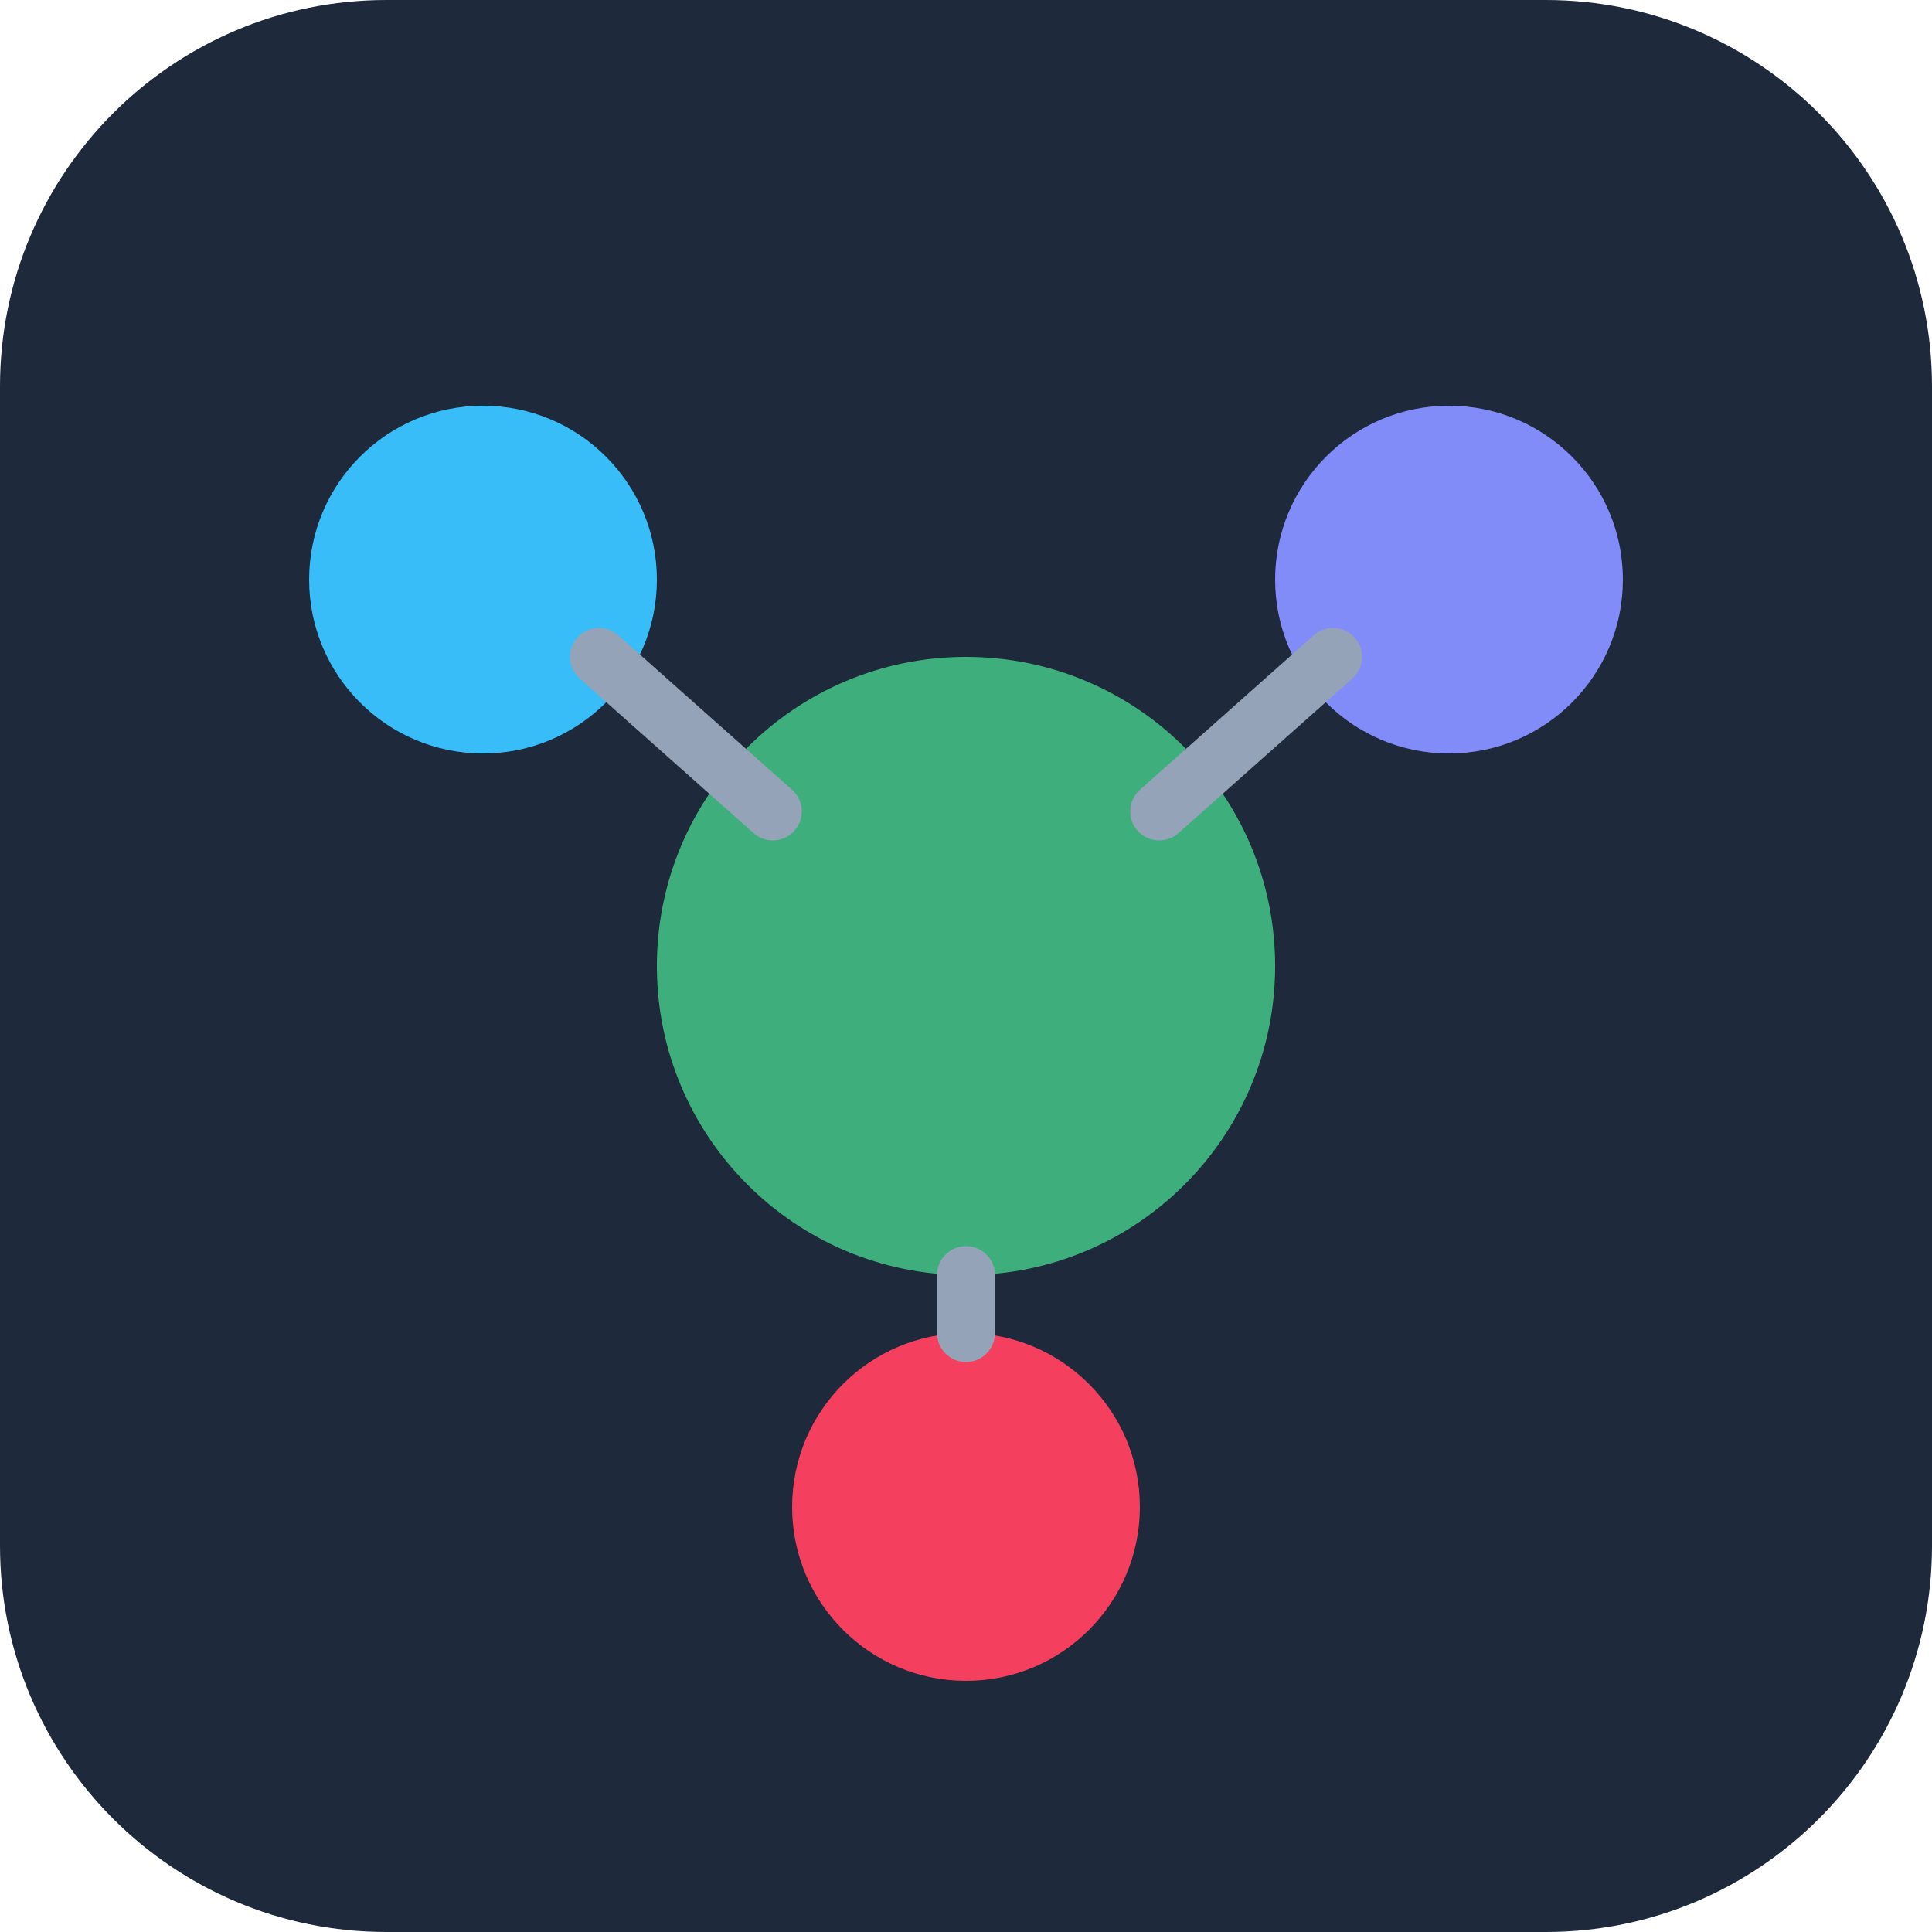
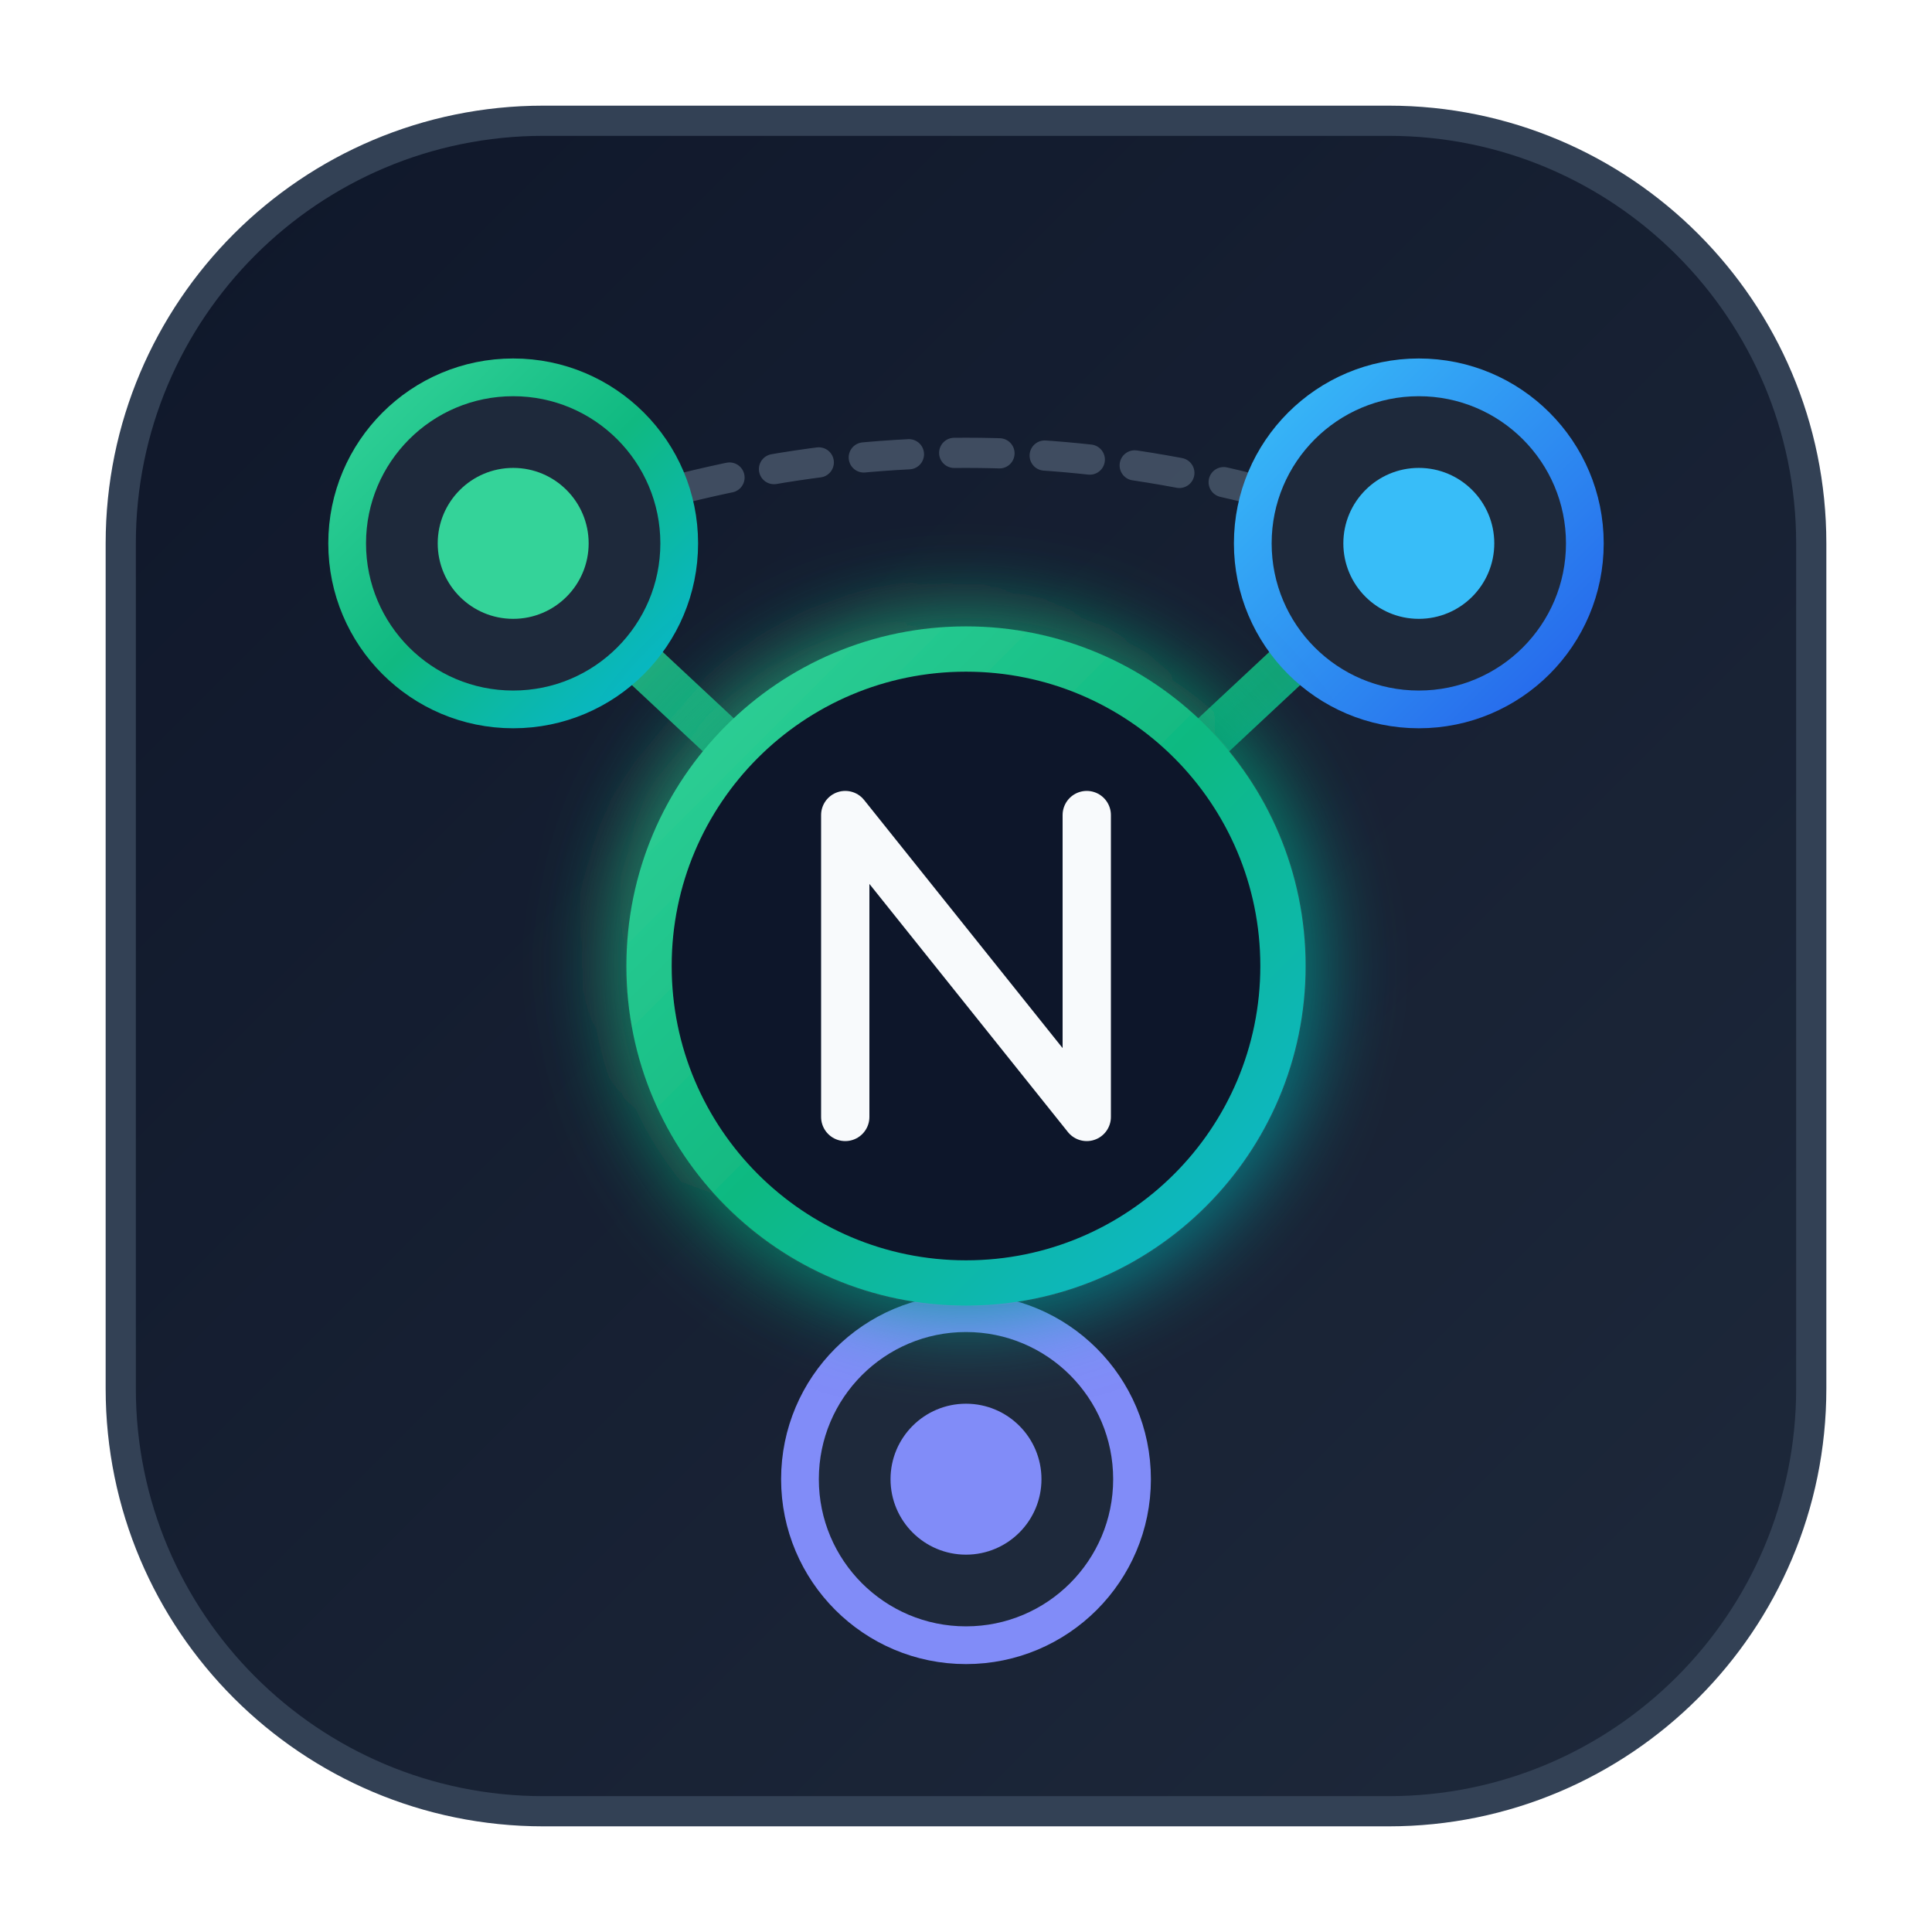
- <svg xmlns="http://www.w3.org/2000/svg" viewBox="0 0 100 100" fill="none">
-   <rect width="100" height="100" rx="20" fill="#1e293b" />
-   <circle cx="50" cy="50" r="16" fill="#3eaf7c" />
-   <circle cx="25" cy="30" r="9" fill="#38bdf8" />
-   <circle cx="75" cy="30" r="9" fill="#818cf8" />
-   <circle cx="50" cy="78" r="9" fill="#f43f5e" />
-   <path d="M40 42 L31 34" stroke="#94a3b8" stroke-width="3" stroke-linecap="round" />
-   <path d="M60 42 L69 34" stroke="#94a3b8" stroke-width="3" stroke-linecap="round" />
-   <path d="M50 66 L50 69" stroke="#94a3b8" stroke-width="3" stroke-linecap="round" />
+ <svg xmlns="http://www.w3.org/2000/svg" viewBox="0 0 128 128" width="100%" height="100%" fill="none">
+   <defs>
+     <linearGradient id="bgGrad" x1="0%" y1="0%" x2="100%" y2="100%">
+       <stop offset="0%" stop-color="#0f172a" />
+       <stop offset="100%" stop-color="#1e293b" />
+     </linearGradient>
+     <linearGradient id="nexusGrad" x1="0%" y1="0%" x2="100%" y2="100%">
+       <stop offset="0%" stop-color="#34d399" />
+       <stop offset="50%" stop-color="#10b981" />
+       <stop offset="100%" stop-color="#06b6d4" />
+     </linearGradient>
+     <linearGradient id="cyanGrad" x1="0%" y1="0%" x2="100%" y2="100%">
+       <stop offset="0%" stop-color="#38bdf8" />
+       <stop offset="100%" stop-color="#2563eb" />
+     </linearGradient>
+     <filter id="glow" x="-20%" y="-20%" width="140%" height="140%">
+       <feGaussianBlur stdDeviation="3" result="blur" />
+       <feMerge>
+         <feMergeNode in="blur" />
+         <feMergeNode in="SourceGraphic" />
+       </feMerge>
+     </filter>
+   </defs>
+   <rect x="8" y="8" width="112" height="112" rx="28" fill="url(#bgGrad)" stroke="#334155" stroke-width="2" />
+   <g stroke="url(#nexusGrad)" stroke-width="3" stroke-linecap="round" stroke-dasharray="1 0" opacity="0.85">
+     <line x1="34" y1="36" x2="64" y2="64" />
+     <line x1="94" y1="36" x2="64" y2="64" />
+     <line x1="64" y1="98" x2="64" y2="64" />
+     <path d="M34 36 Q 64 24 94 36" stroke="#475569" stroke-width="2" stroke-dasharray="3 3" fill="none" />
+   </g>
+   <circle cx="34" cy="36" r="11" fill="#1e293b" stroke="url(#nexusGrad)" stroke-width="2.5" />
+   <circle cx="34" cy="36" r="5" fill="#34d399" />
+   <circle cx="94" cy="36" r="11" fill="#1e293b" stroke="url(#cyanGrad)" stroke-width="2.5" />
+   <circle cx="94" cy="36" r="5" fill="#38bdf8" />
+   <circle cx="64" cy="98" r="11" fill="#1e293b" stroke="#818cf8" stroke-width="2.5" />
+   <circle cx="64" cy="98" r="5" fill="#818cf8" />
+   <circle cx="64" cy="64" r="21" fill="#0f172a" stroke="url(#nexusGrad)" stroke-width="3" filter="url(#glow)" />
+   <path d="M56 74 L56 54 L72 74 L72 54" stroke="#f8fafc" stroke-width="3.2" stroke-linecap="round" stroke-linejoin="round" />
</svg>
